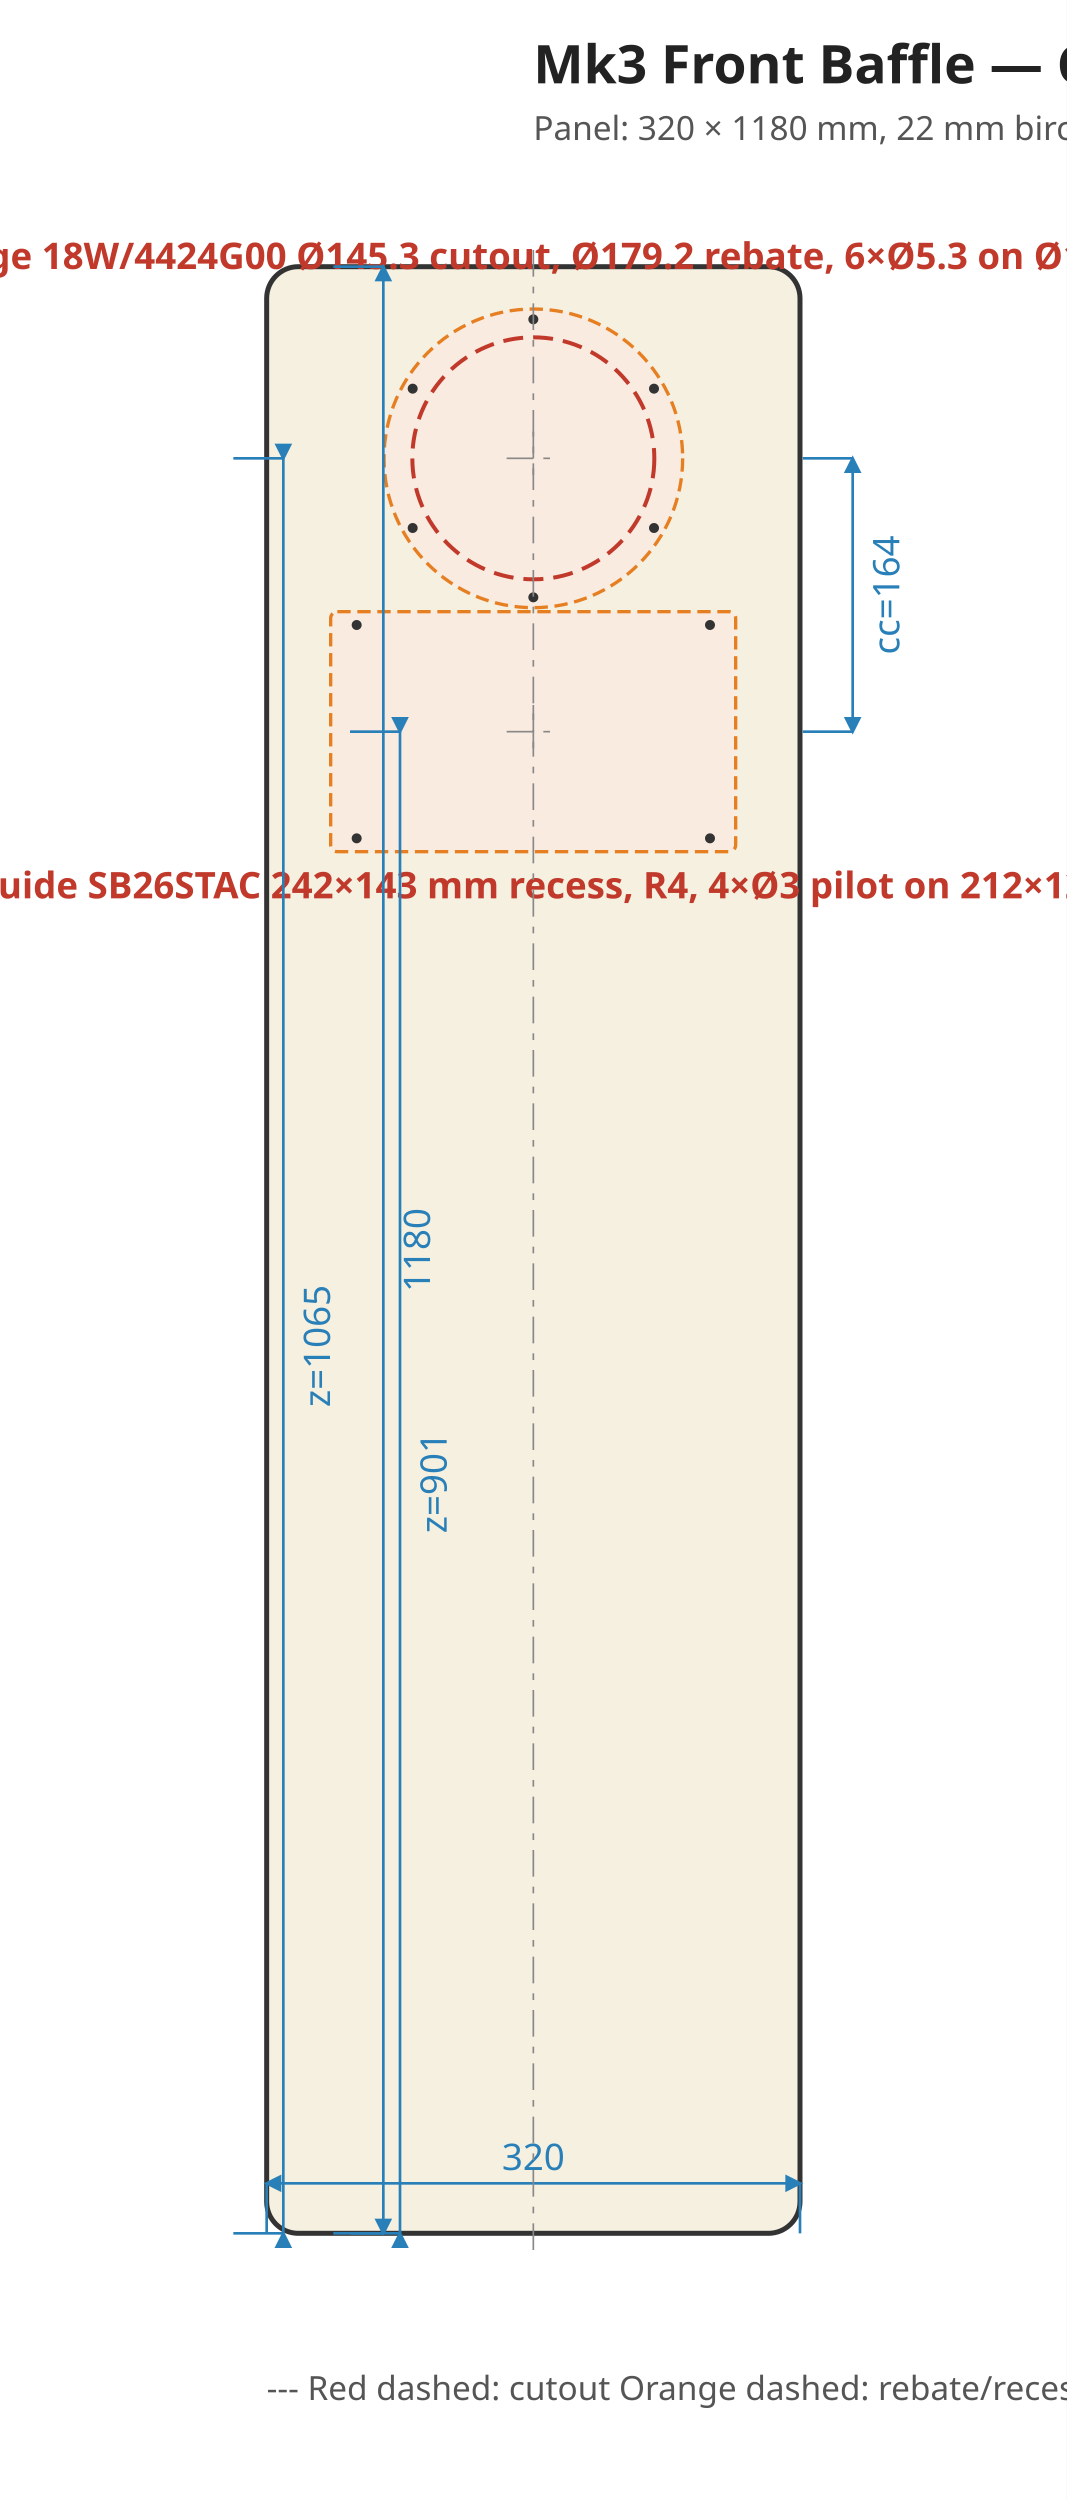
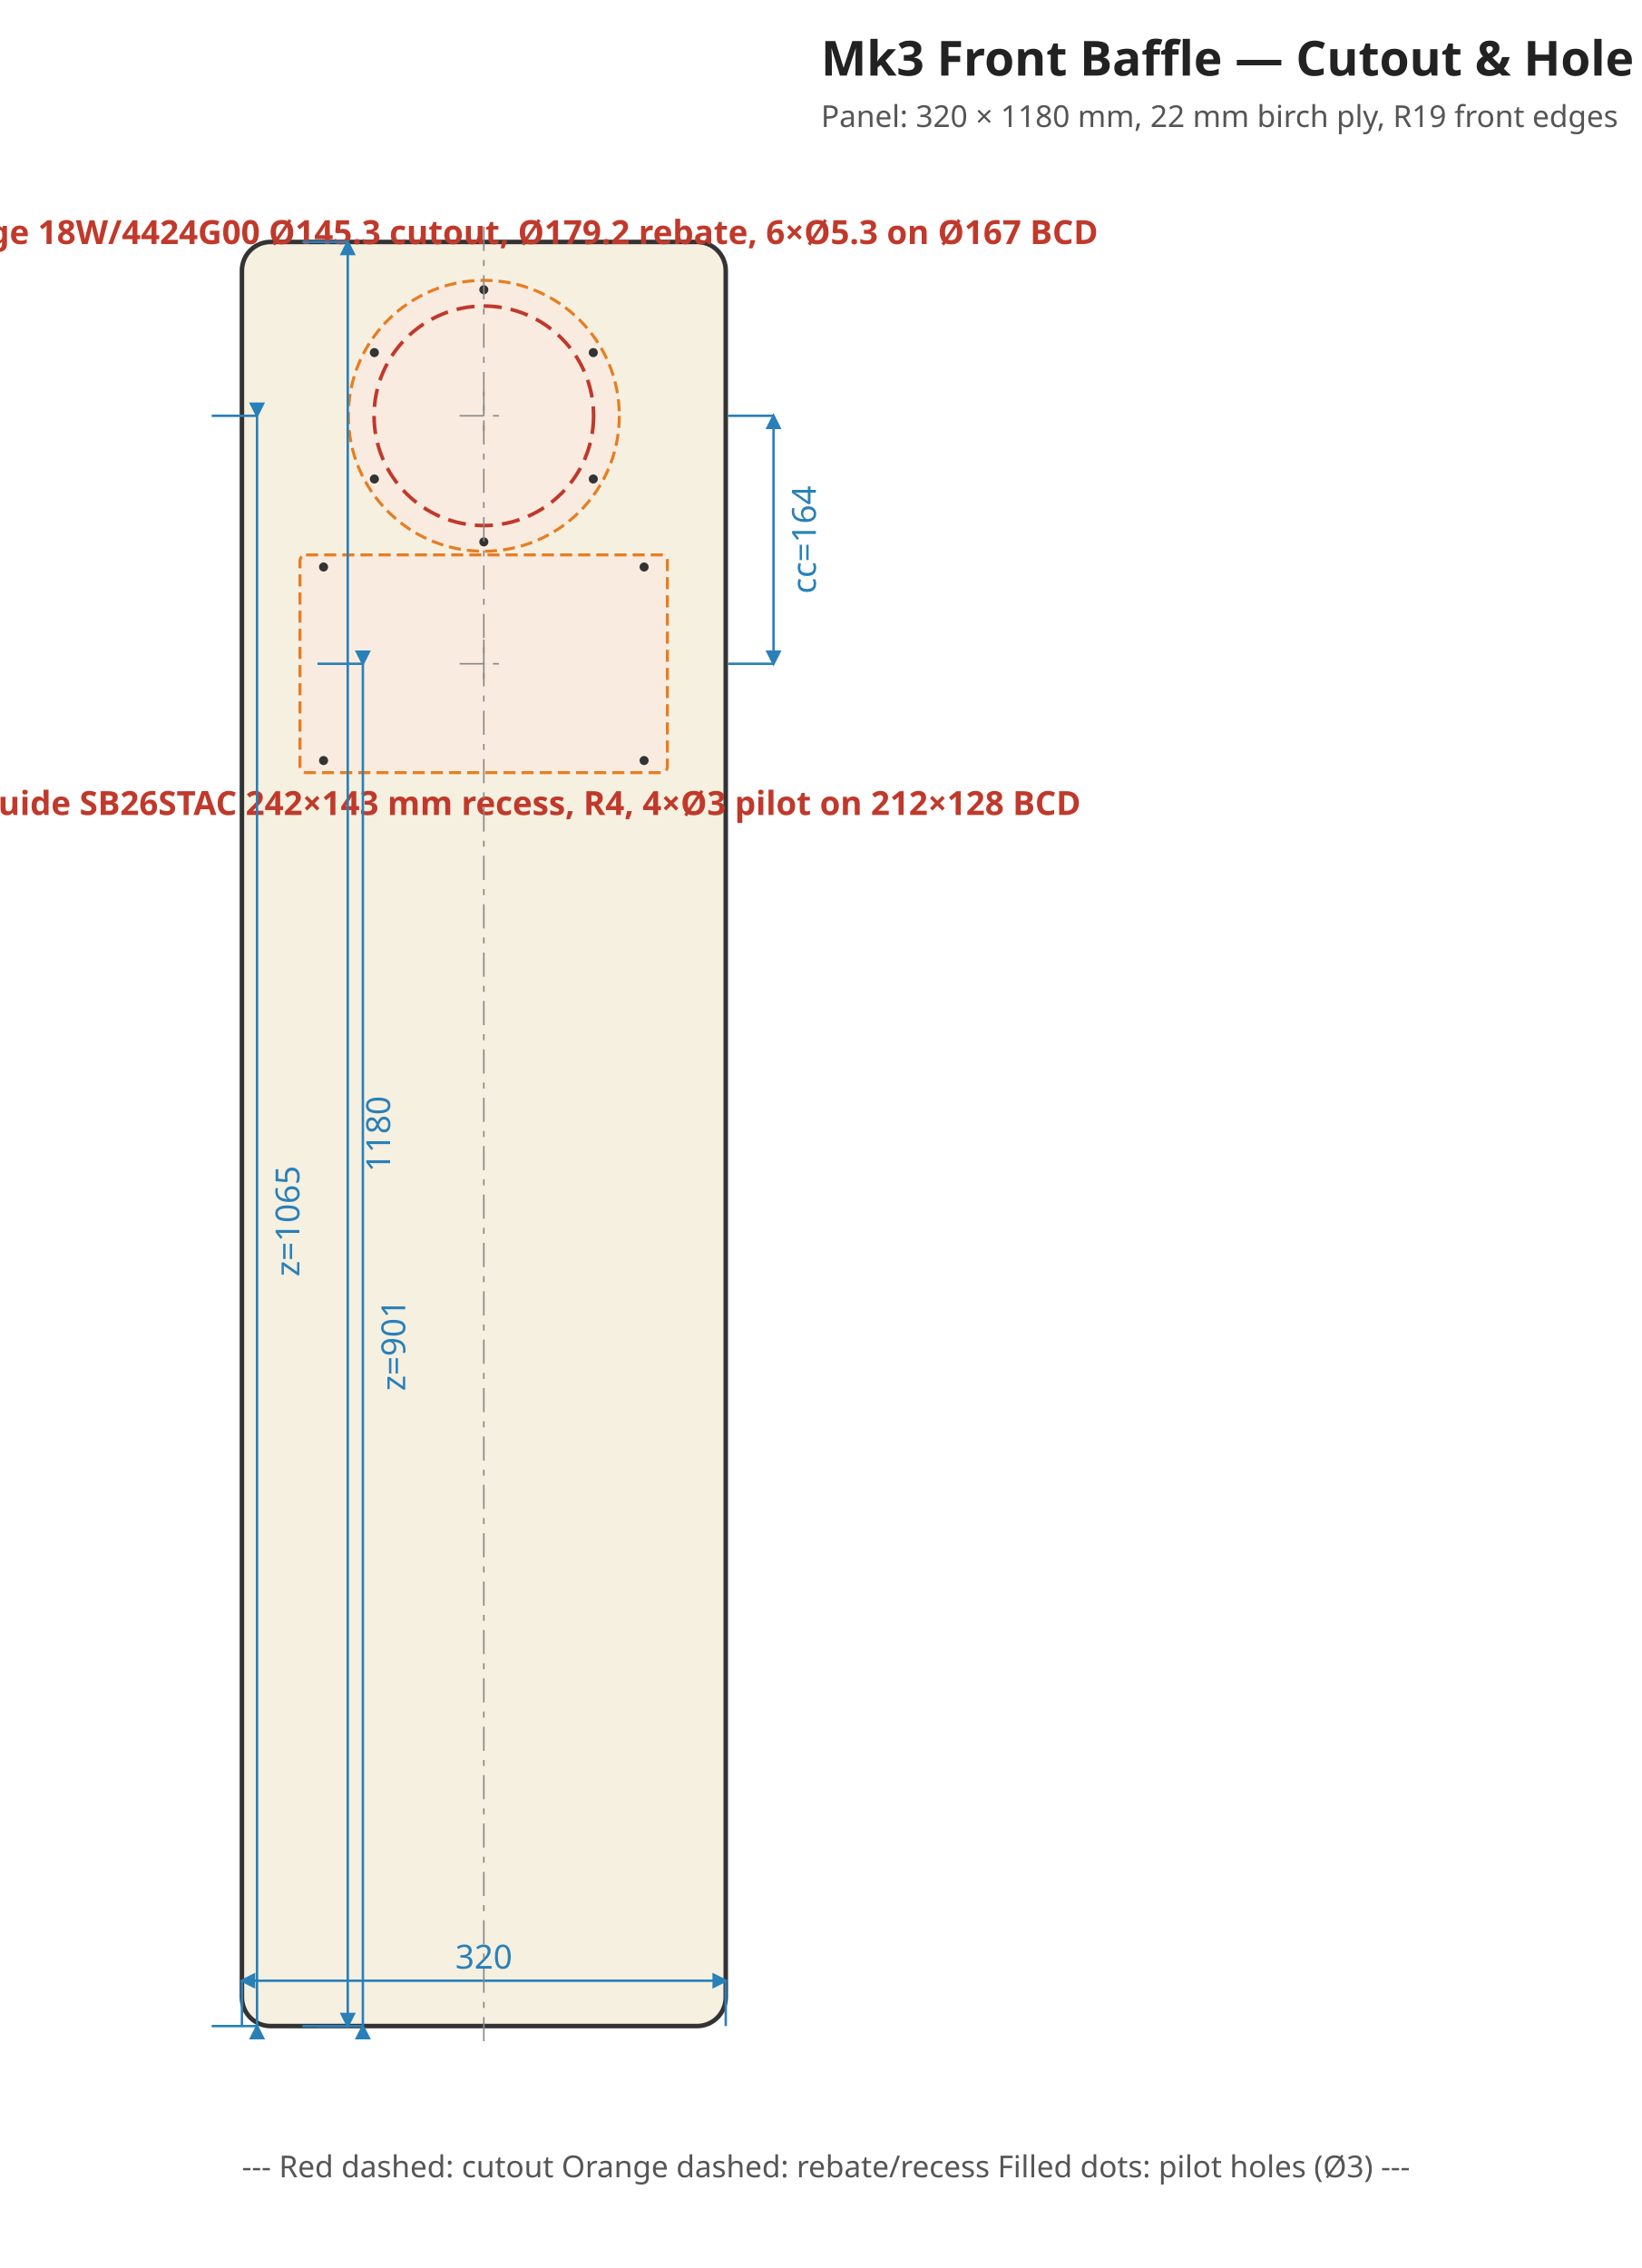
- <svg xmlns="http://www.w3.org/2000/svg" width="320.0" height="750.0" viewBox="0 0 320.0 750.0">
+ <svg xmlns="http://www.w3.org/2000/svg" width="543" height="750.0" viewBox="0 0 543 750.0">
  <style>.panel { fill: #f5f0e0; stroke: #333; stroke-width: 1.5; }
.cutout { fill: none; stroke: #c0392b; stroke-width: 1.2; stroke-dasharray: 6,3; }
.rebate { fill: #faebe0; stroke: #e67e22; stroke-width: 1.0; stroke-dasharray: 4,2; }
.pilot { fill: #333; }
.dim-line { stroke: #2980b9; stroke-width: 0.8; fill: none; }
.dim-text { fill: #2980b9; font-family: sans-serif; font-size: 11px; text-anchor: middle; }
.dim-text-v { fill: #2980b9; font-family: sans-serif; font-size: 11px; text-anchor: middle; }
.label { fill: #333; font-family: sans-serif; font-size: 12px; text-anchor: middle; font-weight: bold; }
.label-sm { fill: #555; font-family: sans-serif; font-size: 10px; text-anchor: middle; }
.label-driver { fill: #c0392b; font-family: sans-serif; font-size: 11px; text-anchor: middle; font-weight: bold; }
.title-text { fill: #222; font-family: sans-serif; font-size: 16px; font-weight: bold; }
.note { fill: #555; font-family: sans-serif; font-size: 10px; }
.arrow { stroke: #2980b9; stroke-width: 0.8; fill: #2980b9; }
.center-line { stroke: #888; stroke-width: 0.5; stroke-dasharray: 8,3,2,3; }
</style>
-   <rect width="320.0" height="750.0" fill="white" />
+   <rect width="543" height="750.0" fill="white" />
  <rect x="80.0" y="80.0" width="160.0" height="590.0" rx="9.5" ry="9.5" class="panel" />
-   <text x="160.0" y="25.0" class="title-text">Mk3 Front Baffle — Cutout &amp; Hole Layout</text>
-   <text x="160.0" y="42.0" class="note">Panel: 320 × 1180 mm, 22 mm birch ply, R19 front edges</text>
+   <text x="271.5" y="25.0" class="title-text">Mk3 Front Baffle — Cutout &amp; Hole Layout</text>
+   <text x="271.5" y="42.0" class="note">Panel: 320 × 1180 mm, 22 mm birch ply, R19 front edges</text>
  <circle cx="160.0" cy="137.5" r="44.8" class="rebate" />
  <circle cx="160.0" cy="137.5" r="36.3" class="cutout" />
  <line x1="152.0" y1="137.5" x2="168.0" y2="137.5" class="center-line" />
  <line x1="160.0" y1="129.5" x2="160.0" y2="145.5" class="center-line" />
  <circle cx="196.2" cy="158.4" r="1.5" class="pilot" />
  <circle cx="160.0" cy="179.2" r="1.5" class="pilot" />
  <circle cx="123.8" cy="158.4" r="1.5" class="pilot" />
  <circle cx="123.8" cy="116.6" r="1.5" class="pilot" />
  <circle cx="160.0" cy="95.8" r="1.5" class="pilot" />
  <circle cx="196.2" cy="116.6" r="1.5" class="pilot" />
  <text x="160.0" y="80.7" class="label-driver">Midrange 18W/4424G00  Ø145.3 cutout, Ø179.2 rebate, 6×Ø5.3 on Ø167 BCD</text>
  <rect x="99.2" y="183.5" width="121.5" height="72.0" rx="2.0" ry="2.0" class="rebate" />
  <circle cx="107.0" cy="187.5" r="1.5" class="pilot" />
  <circle cx="107.0" cy="251.5" r="1.5" class="pilot" />
  <circle cx="213.0" cy="187.5" r="1.5" class="pilot" />
  <circle cx="213.0" cy="251.5" r="1.5" class="pilot" />
  <line x1="152.0" y1="219.5" x2="168.0" y2="219.5" class="center-line" />
  <line x1="160.0" y1="211.5" x2="160.0" y2="227.5" class="center-line" />
  <text x="160.0" y="269.5" class="label-driver">Waveguide SB26STAC  242×143 mm recess, R4, 4×Ø3 pilot on 212×128 BCD</text>
  <line x1="80.0" y1="670.0" x2="80.0" y2="655.0" class="dim-line" />
  <line x1="240.0" y1="670.0" x2="240.0" y2="655.0" class="dim-line" />
  <line x1="80.0" y1="655.0" x2="240.0" y2="655.0" class="dim-line" />
  <polygon points="80.0,655.0 84.0,653.0 84.0,657.0" class="arrow" />
  <polygon points="240.0,655.0 236.0,653.0 236.0,657.0" class="arrow" />
  <text x="160.0" y="651.0" class="dim-text">320</text>
  <line x1="100.0" y1="80.0" x2="115.0" y2="80.0" class="dim-line" />
  <line x1="100.0" y1="670.0" x2="115.0" y2="670.0" class="dim-line" />
  <line x1="115.0" y1="80.0" x2="115.0" y2="670.0" class="dim-line" />
  <polygon points="115.0,80.0 113.0,84.0 117.0,84.0" class="arrow" />
  <polygon points="115.0,670.0 113.0,666.0 117.0,666.0" class="arrow" />
  <text x="129.0" y="375.0" class="dim-text-v" transform="rotate(-90 129.0 375.0)">1180</text>
  <line x1="70.0" y1="670.0" x2="85.0" y2="670.0" class="dim-line" />
  <line x1="70.0" y1="137.5" x2="85.0" y2="137.5" class="dim-line" />
  <line x1="85.0" y1="670.0" x2="85.0" y2="137.5" class="dim-line" />
  <polygon points="85.0,670.0 83.0,674.0 87.0,674.0" class="arrow" />
  <polygon points="85.0,137.5 83.0,133.5 87.0,133.5" class="arrow" />
  <text x="99.0" y="403.8" class="dim-text-v" transform="rotate(-90 99.0 403.8)">z=1065</text>
  <line x1="105.0" y1="670.0" x2="120.0" y2="670.0" class="dim-line" />
  <line x1="105.0" y1="219.5" x2="120.0" y2="219.5" class="dim-line" />
  <line x1="120.0" y1="670.0" x2="120.0" y2="219.5" class="dim-line" />
  <polygon points="120.0,670.0 118.0,674.0 122.0,674.0" class="arrow" />
  <polygon points="120.0,219.5 118.0,215.5 122.0,215.5" class="arrow" />
  <text x="134.0" y="444.8" class="dim-text-v" transform="rotate(-90 134.0 444.8)">z=901</text>
  <line x1="240.8" y1="137.5" x2="255.8" y2="137.5" class="dim-line" />
  <line x1="240.8" y1="219.5" x2="255.8" y2="219.5" class="dim-line" />
  <line x1="255.8" y1="137.5" x2="255.8" y2="219.5" class="dim-line" />
  <polygon points="255.8,137.5 253.8,141.5 257.8,141.5" class="arrow" />
  <polygon points="255.8,219.5 253.8,215.5 257.8,215.5" class="arrow" />
  <text x="269.8" y="178.5" class="dim-text-v" transform="rotate(-90 269.8 178.5)">cc=164</text>
  <line x1="160.0" y1="75.0" x2="160.0" y2="675.0" class="center-line" />
  <text x="80.0" y="720.0" class="note">---  Red dashed: cutout    Orange dashed: rebate/recess    Filled dots: pilot holes (Ø3)  ---</text>
</svg>
